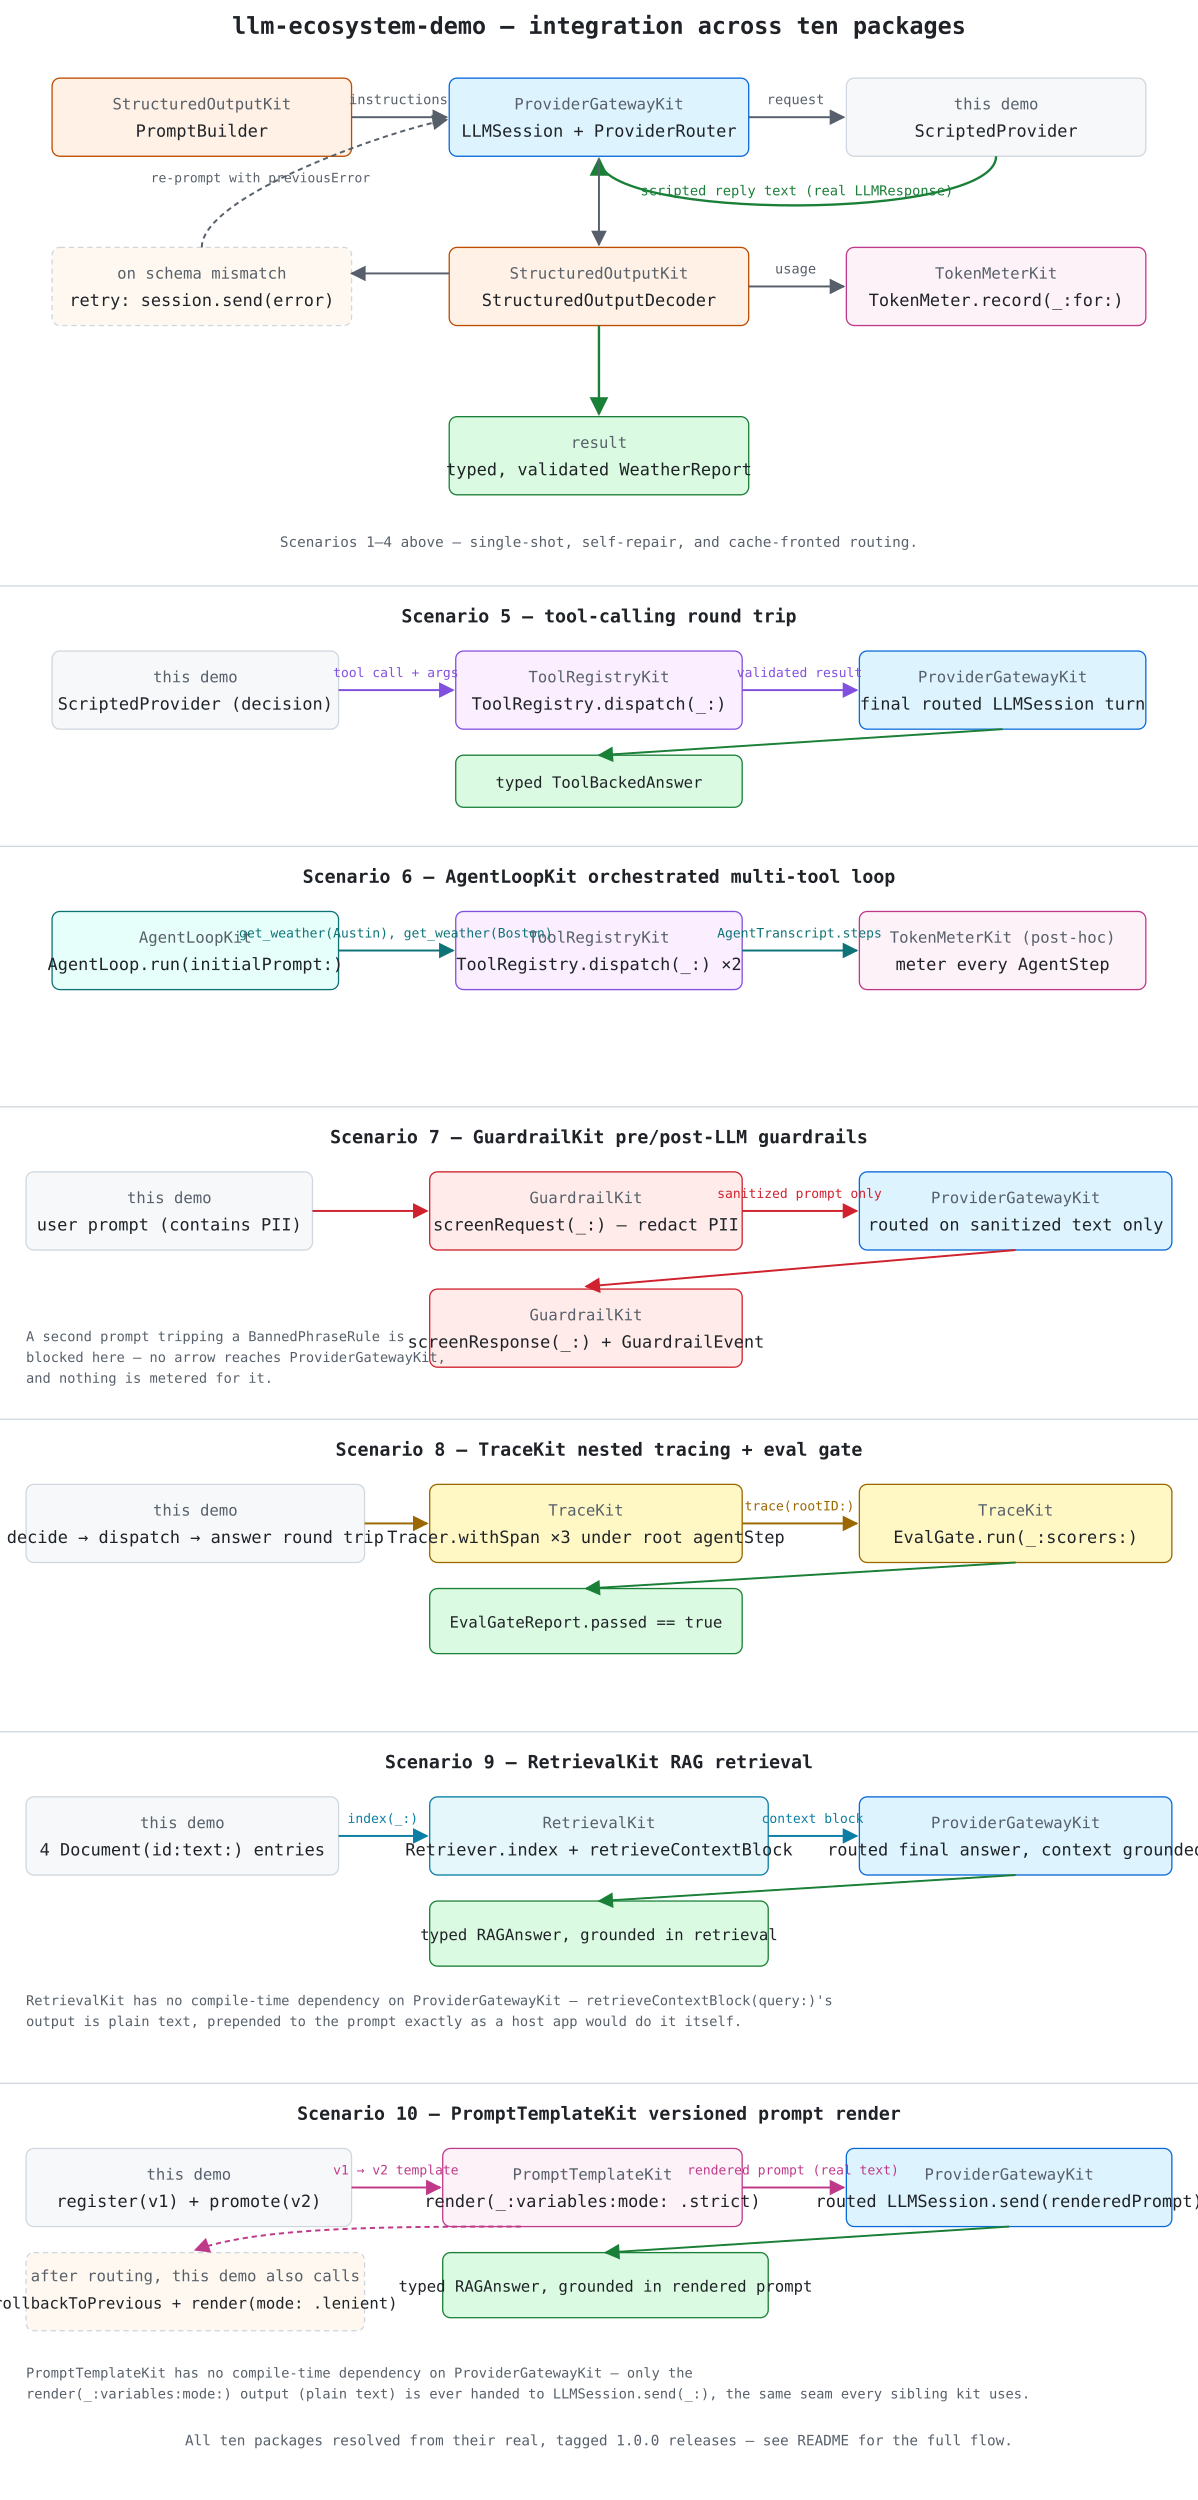
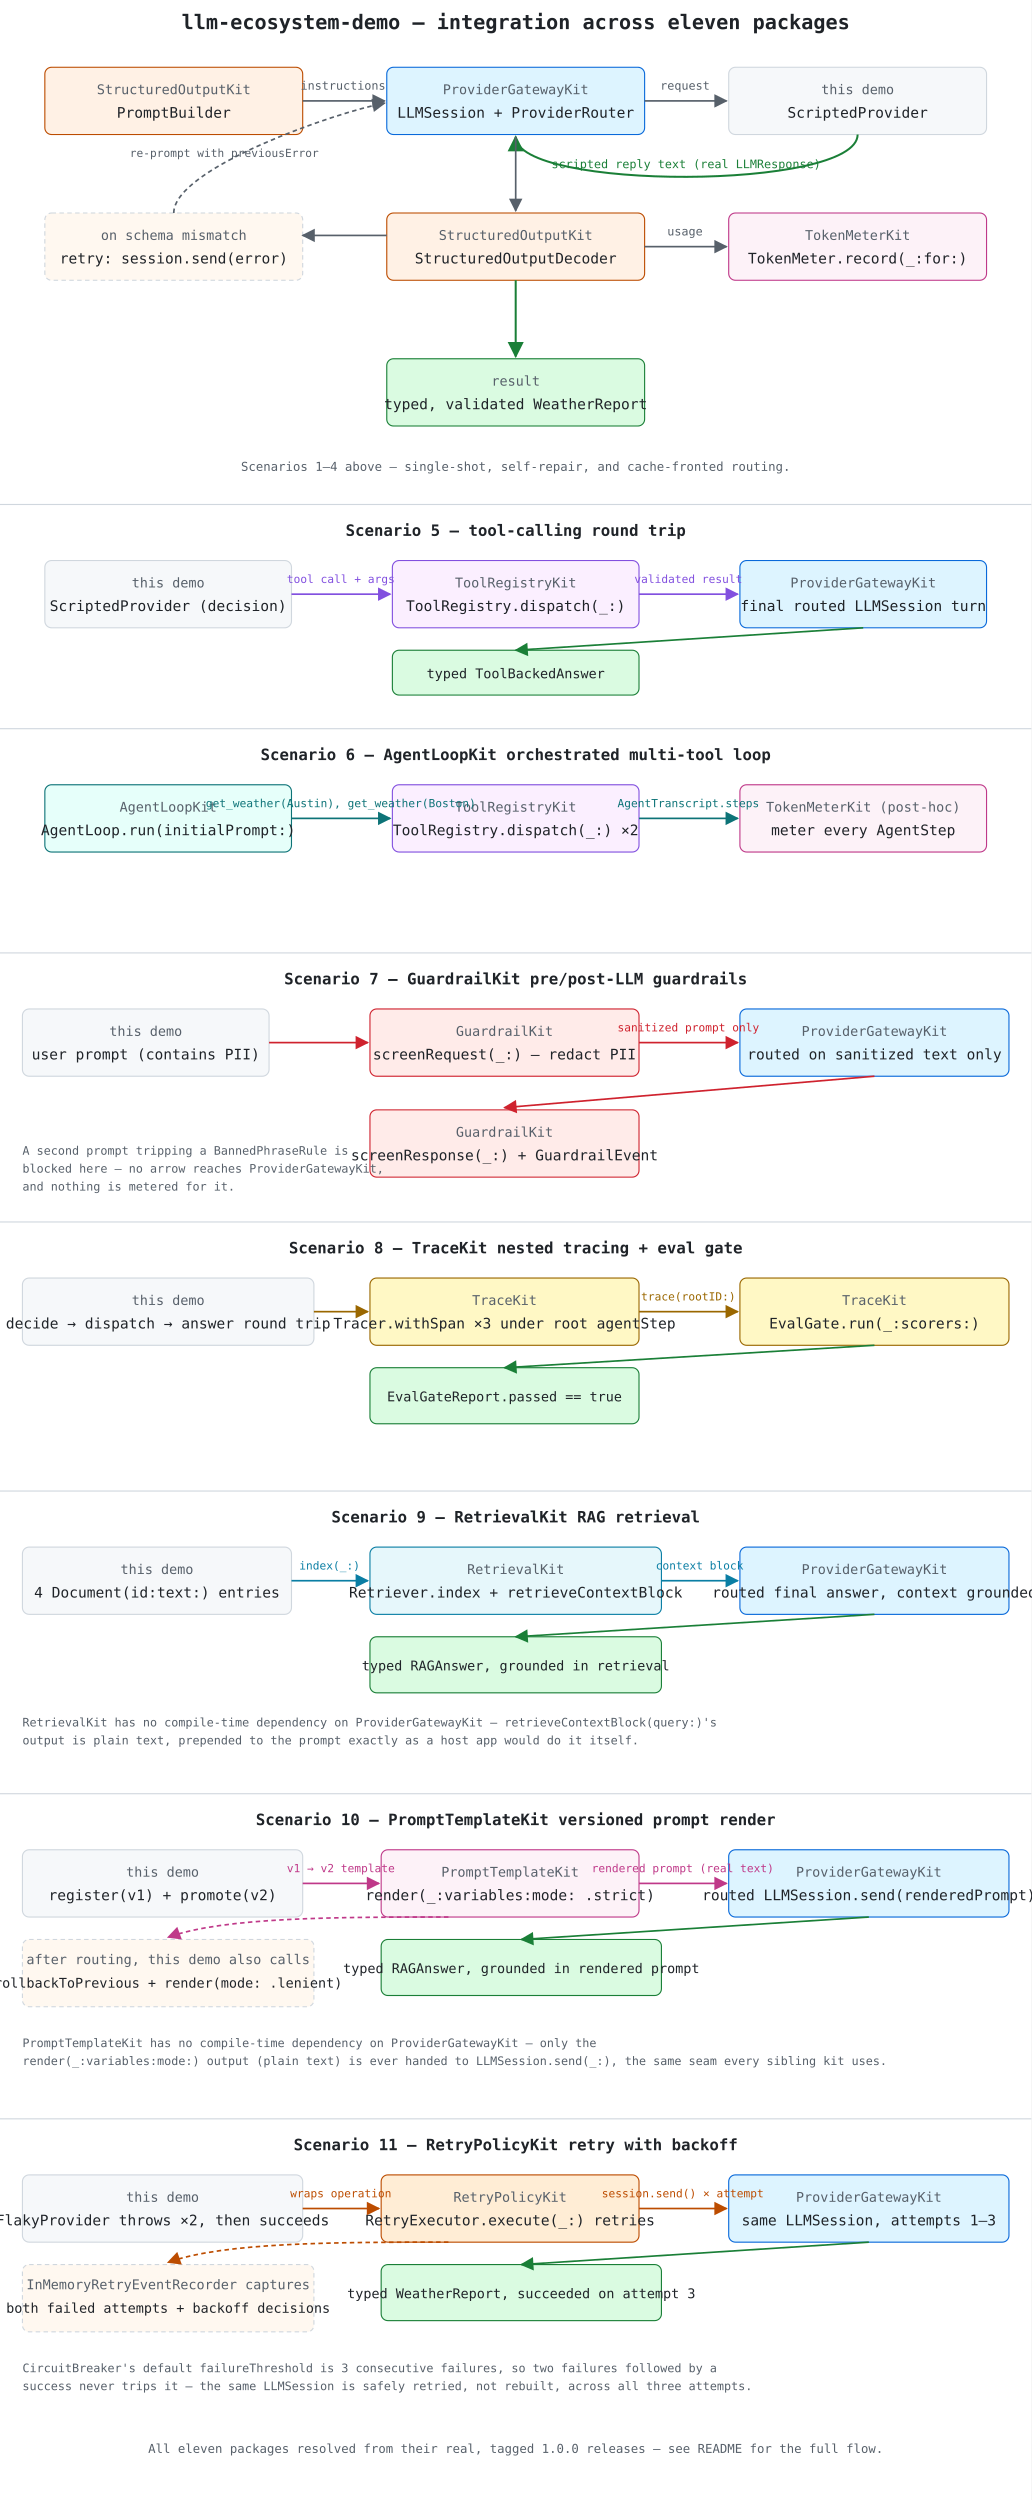
- <svg xmlns="http://www.w3.org/2000/svg" viewBox="0 0 920 1920" font-family="'SF Mono', Menlo, Consolas, monospace">
+ <svg xmlns="http://www.w3.org/2000/svg" viewBox="0 0 920 2230" font-family="'SF Mono', Menlo, Consolas, monospace">
  <defs>
    <marker id="arrow" viewBox="0 0 10 10" refX="9" refY="5" markerWidth="8" markerHeight="8" orient="auto-start-reverse">
      <path d="M0,0 L10,5 L0,10 z" fill="#57606a" />
    </marker>
    <marker id="arrowGreen" viewBox="0 0 10 10" refX="9" refY="5" markerWidth="8" markerHeight="8" orient="auto-start-reverse">
      <path d="M0,0 L10,5 L0,10 z" fill="#1a7f37" />
    </marker>
    <marker id="arrowPurple" viewBox="0 0 10 10" refX="9" refY="5" markerWidth="8" markerHeight="8" orient="auto-start-reverse">
      <path d="M0,0 L10,5 L0,10 z" fill="#8250df" />
    </marker>
    <marker id="arrowTeal" viewBox="0 0 10 10" refX="9" refY="5" markerWidth="8" markerHeight="8" orient="auto-start-reverse">
      <path d="M0,0 L10,5 L0,10 z" fill="#0d7377" />
    </marker>
    <marker id="arrowRed" viewBox="0 0 10 10" refX="9" refY="5" markerWidth="8" markerHeight="8" orient="auto-start-reverse">
      <path d="M0,0 L10,5 L0,10 z" fill="#cf222e" />
    </marker>
    <marker id="arrowAmber" viewBox="0 0 10 10" refX="9" refY="5" markerWidth="8" markerHeight="8" orient="auto-start-reverse">
      <path d="M0,0 L10,5 L0,10 z" fill="#9a6700" />
    </marker>
    <marker id="arrowCyan" viewBox="0 0 10 10" refX="9" refY="5" markerWidth="8" markerHeight="8" orient="auto-start-reverse">
      <path d="M0,0 L10,5 L0,10 z" fill="#0a7ea4" />
    </marker>
    <marker id="arrowPink" viewBox="0 0 10 10" refX="9" refY="5" markerWidth="8" markerHeight="8" orient="auto-start-reverse">
      <path d="M0,0 L10,5 L0,10 z" fill="#bf3989" />
    </marker>
+     <marker id="arrowOrange" viewBox="0 0 10 10" refX="9" refY="5" markerWidth="8" markerHeight="8" orient="auto-start-reverse">
+       <path d="M0,0 L10,5 L0,10 z" fill="#bc4c00" />
+     </marker>
  </defs>
-   <rect x="0" y="0" width="920" height="1920" fill="#ffffff" />
-   <text x="460" y="26" text-anchor="middle" font-size="18" font-weight="bold" fill="#1f2328">llm-ecosystem-demo — integration across ten packages</text>
+   <rect x="0" y="0" width="920" height="2230" fill="#ffffff" />
+   <text x="460" y="26" text-anchor="middle" font-size="18" font-weight="bold" fill="#1f2328">llm-ecosystem-demo — integration across eleven packages</text>
  <rect x="40" y="60" width="230" height="60" rx="6" fill="#fff1e5" stroke="#bc4c00" />
  <text x="155" y="84" text-anchor="middle" font-size="12" fill="#57606a">StructuredOutputKit</text>
  <text x="155" y="105" text-anchor="middle" font-size="13" fill="#1f2328">PromptBuilder</text>
  <rect x="345" y="60" width="230" height="60" rx="6" fill="#ddf4ff" stroke="#0969da" />
  <text x="460" y="84" text-anchor="middle" font-size="12" fill="#57606a">ProviderGatewayKit</text>
  <text x="460" y="105" text-anchor="middle" font-size="13" fill="#1f2328">LLMSession + ProviderRouter</text>
  <rect x="650" y="60" width="230" height="60" rx="6" fill="#f6f8fa" stroke="#d0d7de" />
  <text x="765" y="84" text-anchor="middle" font-size="12" fill="#57606a">this demo</text>
  <text x="765" y="105" text-anchor="middle" font-size="13" fill="#1f2328">ScriptedProvider</text>
  <line x1="270" y1="90" x2="343" y2="90" stroke="#57606a" stroke-width="1.5" marker-end="url(#arrow)" />
  <text x="306" y="80" text-anchor="middle" font-size="10.5" fill="#57606a">instructions</text>
  <line x1="575" y1="90" x2="648" y2="90" stroke="#57606a" stroke-width="1.5" marker-end="url(#arrow)" />
  <text x="611" y="80" text-anchor="middle" font-size="10.5" fill="#57606a">request</text>
  <path d="M 765 120 C 765 170, 460 170, 460 122" fill="none" stroke="#1a7f37" stroke-width="1.8" marker-end="url(#arrowGreen)" />
  <text x="612" y="150" text-anchor="middle" font-size="10.5" fill="#1a7f37">scripted reply text (real LLMResponse)</text>
  <rect x="345" y="190" width="230" height="60" rx="6" fill="#fff1e5" stroke="#bc4c00" />
  <text x="460" y="214" text-anchor="middle" font-size="12" fill="#57606a">StructuredOutputKit</text>
  <text x="460" y="235" text-anchor="middle" font-size="13" fill="#1f2328">StructuredOutputDecoder</text>
  <path d="M 460 122 C 460 145, 460 168, 460 188" fill="none" stroke="#57606a" stroke-width="1.5" marker-end="url(#arrow)" />
  <rect x="650" y="190" width="230" height="60" rx="6" fill="#fdf2f8" stroke="#bf3989" />
  <text x="765" y="214" text-anchor="middle" font-size="12" fill="#57606a">TokenMeterKit</text>
  <text x="765" y="235" text-anchor="middle" font-size="13" fill="#1f2328">TokenMeter.record(_:for:)</text>
  <line x1="575" y1="220" x2="648" y2="220" stroke="#57606a" stroke-width="1.5" marker-end="url(#arrow)" />
  <text x="611" y="210" text-anchor="middle" font-size="10.5" fill="#57606a">usage</text>
  <rect x="40" y="190" width="230" height="60" rx="6" fill="#fff8f0" stroke="#d0d7de" stroke-dasharray="4 3" />
  <text x="155" y="214" text-anchor="middle" font-size="12" fill="#57606a">on schema mismatch</text>
  <text x="155" y="235" text-anchor="middle" font-size="13" fill="#1f2328">retry: session.send(error)</text>
  <path d="M 345 210 C 300 210, 270 210, 270 210" fill="none" stroke="#57606a" stroke-width="1.5" marker-end="url(#arrow)" />
  <path d="M 155 190 C 155 150, 300 100, 343 92" fill="none" stroke="#57606a" stroke-width="1.5" stroke-dasharray="4 3" marker-end="url(#arrow)" />
  <text x="200" y="140" text-anchor="middle" font-size="10" fill="#57606a">re-prompt with previousError</text>
  <rect x="345" y="320" width="230" height="60" rx="6" fill="#dafbe1" stroke="#1a7f37" />
  <text x="460" y="344" text-anchor="middle" font-size="12" fill="#57606a">result</text>
  <text x="460" y="365" text-anchor="middle" font-size="13" fill="#1f2328">typed, validated WeatherReport</text>
  <line x1="460" y1="250" x2="460" y2="318" stroke="#1a7f37" stroke-width="1.8" marker-end="url(#arrowGreen)" />
  <text x="460" y="420" text-anchor="middle" font-size="11" fill="#57606a">Scenarios 1–4 above — single-shot, self-repair, and cache-fronted routing.</text>
  <line x1="0" y1="450" x2="920" y2="450" stroke="#d0d7de" stroke-width="1" />
  <text x="460" y="478" text-anchor="middle" font-size="14" font-weight="bold" fill="#1f2328">Scenario 5 — tool-calling round trip</text>
  <rect x="40" y="500" width="220" height="60" rx="6" fill="#f6f8fa" stroke="#d0d7de" />
  <text x="150" y="524" text-anchor="middle" font-size="12" fill="#57606a">this demo</text>
  <text x="150" y="545" text-anchor="middle" font-size="13" fill="#1f2328">ScriptedProvider (decision)</text>
  <rect x="350" y="500" width="220" height="60" rx="6" fill="#fbefff" stroke="#8250df" />
  <text x="460" y="524" text-anchor="middle" font-size="12" fill="#57606a">ToolRegistryKit</text>
  <text x="460" y="545" text-anchor="middle" font-size="13" fill="#1f2328">ToolRegistry.dispatch(_:)</text>
  <rect x="660" y="500" width="220" height="60" rx="6" fill="#ddf4ff" stroke="#0969da" />
  <text x="770" y="524" text-anchor="middle" font-size="12" fill="#57606a">ProviderGatewayKit</text>
  <text x="770" y="545" text-anchor="middle" font-size="13" fill="#1f2328">final routed LLMSession turn</text>
  <line x1="260" y1="530" x2="348" y2="530" stroke="#8250df" stroke-width="1.5" marker-end="url(#arrowPurple)" />
  <text x="304" y="520" text-anchor="middle" font-size="10" fill="#8250df">tool call + args</text>
  <line x1="570" y1="530" x2="658" y2="530" stroke="#8250df" stroke-width="1.5" marker-end="url(#arrowPurple)" />
  <text x="614" y="520" text-anchor="middle" font-size="10" fill="#8250df">validated result</text>
  <rect x="350" y="580" width="220" height="40" rx="6" fill="#dafbe1" stroke="#1a7f37" />
  <text x="460" y="605" text-anchor="middle" font-size="12" fill="#1f2328">typed ToolBackedAnswer</text>
  <line x1="770" y1="560" x2="460" y2="580" stroke="#1a7f37" stroke-width="1.5" marker-end="url(#arrowGreen)" />
  <line x1="0" y1="650" x2="920" y2="650" stroke="#d0d7de" stroke-width="1" />
  <text x="460" y="678" text-anchor="middle" font-size="14" font-weight="bold" fill="#1f2328">Scenario 6 — AgentLoopKit orchestrated multi-tool loop</text>
  <rect x="40" y="700" width="220" height="60" rx="6" fill="#e6fffa" stroke="#0d7377" />
  <text x="150" y="724" text-anchor="middle" font-size="12" fill="#57606a">AgentLoopKit</text>
  <text x="150" y="745" text-anchor="middle" font-size="13" fill="#1f2328">AgentLoop.run(initialPrompt:)</text>
  <rect x="350" y="700" width="220" height="60" rx="6" fill="#fbefff" stroke="#8250df" />
  <text x="460" y="724" text-anchor="middle" font-size="12" fill="#57606a">ToolRegistryKit</text>
  <text x="460" y="745" text-anchor="middle" font-size="13" fill="#1f2328">ToolRegistry.dispatch(_:) ×2</text>
  <rect x="660" y="700" width="220" height="60" rx="6" fill="#fdf2f8" stroke="#bf3989" />
  <text x="770" y="724" text-anchor="middle" font-size="12" fill="#57606a">TokenMeterKit (post-hoc)</text>
  <text x="770" y="745" text-anchor="middle" font-size="13" fill="#1f2328">meter every AgentStep</text>
  <line x1="260" y1="730" x2="348" y2="730" stroke="#0d7377" stroke-width="1.5" marker-end="url(#arrowTeal)" />
  <text x="304" y="720" text-anchor="middle" font-size="10" fill="#0d7377">get_weather(Austin), get_weather(Boston)</text>
  <line x1="570" y1="730" x2="658" y2="730" stroke="#0d7377" stroke-width="1.5" marker-end="url(#arrowTeal)" />
  <text x="614" y="720" text-anchor="middle" font-size="10" fill="#0d7377">AgentTranscript.steps</text>
  <line x1="0" y1="850" x2="920" y2="850" stroke="#d0d7de" stroke-width="1" />
  <text x="460" y="878" text-anchor="middle" font-size="14" font-weight="bold" fill="#1f2328">Scenario 7 — GuardrailKit pre/post-LLM guardrails</text>
  <rect x="20" y="900" width="220" height="60" rx="6" fill="#f6f8fa" stroke="#d0d7de" />
  <text x="130" y="924" text-anchor="middle" font-size="12" fill="#57606a">this demo</text>
  <text x="130" y="945" text-anchor="middle" font-size="13" fill="#1f2328">user prompt (contains PII)</text>
  <rect x="330" y="900" width="240" height="60" rx="6" fill="#ffebe9" stroke="#cf222e" />
  <text x="450" y="924" text-anchor="middle" font-size="12" fill="#57606a">GuardrailKit</text>
  <text x="450" y="945" text-anchor="middle" font-size="13" fill="#1f2328">screenRequest(_:) — redact PII</text>
  <rect x="660" y="900" width="240" height="60" rx="6" fill="#ddf4ff" stroke="#0969da" />
  <text x="780" y="924" text-anchor="middle" font-size="12" fill="#57606a">ProviderGatewayKit</text>
  <text x="780" y="945" text-anchor="middle" font-size="13" fill="#1f2328">routed on sanitized text only</text>
  <line x1="240" y1="930" x2="328" y2="930" stroke="#cf222e" stroke-width="1.5" marker-end="url(#arrowRed)" />
  <line x1="570" y1="930" x2="658" y2="930" stroke="#cf222e" stroke-width="1.5" marker-end="url(#arrowRed)" />
  <text x="614" y="920" text-anchor="middle" font-size="10" fill="#cf222e">sanitized prompt only</text>
  <rect x="330" y="990" width="240" height="60" rx="6" fill="#ffebe9" stroke="#cf222e" />
  <text x="450" y="1014" text-anchor="middle" font-size="12" fill="#57606a">GuardrailKit</text>
  <text x="450" y="1035" text-anchor="middle" font-size="13" fill="#1f2328">screenResponse(_:) + GuardrailEvent</text>
  <line x1="780" y1="960" x2="450" y2="988" stroke="#cf222e" stroke-width="1.5" marker-end="url(#arrowRed)" />
  <text x="20" y="1030" font-size="10.5" fill="#57606a">A second prompt tripping a BannedPhraseRule is</text>
  <text x="20" y="1046" font-size="10.5" fill="#57606a">blocked here — no arrow reaches ProviderGatewayKit,</text>
  <text x="20" y="1062" font-size="10.5" fill="#57606a">and nothing is metered for it.</text>
  <line x1="0" y1="1090" x2="920" y2="1090" stroke="#d0d7de" stroke-width="1" />
  <text x="460" y="1118" text-anchor="middle" font-size="14" font-weight="bold" fill="#1f2328">Scenario 8 — TraceKit nested tracing + eval gate</text>
  <rect x="20" y="1140" width="260" height="60" rx="6" fill="#f6f8fa" stroke="#d0d7de" />
  <text x="150" y="1164" text-anchor="middle" font-size="12" fill="#57606a">this demo</text>
  <text x="150" y="1185" text-anchor="middle" font-size="13" fill="#1f2328">decide → dispatch → answer round trip</text>
  <rect x="330" y="1140" width="240" height="60" rx="6" fill="#fff8c5" stroke="#9a6700" />
  <text x="450" y="1164" text-anchor="middle" font-size="12" fill="#57606a">TraceKit</text>
  <text x="450" y="1185" text-anchor="middle" font-size="13" fill="#1f2328">Tracer.withSpan ×3 under root agentStep</text>
  <rect x="660" y="1140" width="240" height="60" rx="6" fill="#fff8c5" stroke="#9a6700" />
  <text x="780" y="1164" text-anchor="middle" font-size="12" fill="#57606a">TraceKit</text>
  <text x="780" y="1185" text-anchor="middle" font-size="13" fill="#1f2328">EvalGate.run(_:scorers:)</text>
  <line x1="280" y1="1170" x2="328" y2="1170" stroke="#9a6700" stroke-width="1.5" marker-end="url(#arrowAmber)" />
  <line x1="570" y1="1170" x2="658" y2="1170" stroke="#9a6700" stroke-width="1.5" marker-end="url(#arrowAmber)" />
  <text x="614" y="1160" text-anchor="middle" font-size="10" fill="#9a6700">trace(rootID:)</text>
  <rect x="330" y="1220" width="240" height="50" rx="6" fill="#dafbe1" stroke="#1a7f37" />
  <text x="450" y="1250" text-anchor="middle" font-size="12" fill="#1f2328">EvalGateReport.passed == true</text>
  <line x1="780" y1="1200" x2="450" y2="1220" stroke="#1a7f37" stroke-width="1.5" marker-end="url(#arrowGreen)" />
  <line x1="0" y1="1330" x2="920" y2="1330" stroke="#d0d7de" stroke-width="1" />
  <text x="460" y="1358" text-anchor="middle" font-size="14" font-weight="bold" fill="#1f2328">Scenario 9 — RetrievalKit RAG retrieval</text>
  <rect x="20" y="1380" width="240" height="60" rx="6" fill="#f6f8fa" stroke="#d0d7de" />
  <text x="140" y="1404" text-anchor="middle" font-size="12" fill="#57606a">this demo</text>
  <text x="140" y="1425" text-anchor="middle" font-size="13" fill="#1f2328">4 Document(id:text:) entries</text>
  <rect x="330" y="1380" width="260" height="60" rx="6" fill="#e6f7fb" stroke="#0a7ea4" />
  <text x="460" y="1404" text-anchor="middle" font-size="12" fill="#57606a">RetrievalKit</text>
  <text x="460" y="1425" text-anchor="middle" font-size="13" fill="#1f2328">Retriever.index + retrieveContextBlock</text>
  <rect x="660" y="1380" width="240" height="60" rx="6" fill="#ddf4ff" stroke="#0969da" />
  <text x="780" y="1404" text-anchor="middle" font-size="12" fill="#57606a">ProviderGatewayKit</text>
  <text x="780" y="1425" text-anchor="middle" font-size="13" fill="#1f2328">routed final answer, context grounded</text>
  <line x1="260" y1="1410" x2="328" y2="1410" stroke="#0a7ea4" stroke-width="1.5" marker-end="url(#arrowCyan)" />
  <text x="294" y="1400" text-anchor="middle" font-size="10" fill="#0a7ea4">index(_:)</text>
  <line x1="590" y1="1410" x2="658" y2="1410" stroke="#0a7ea4" stroke-width="1.5" marker-end="url(#arrowCyan)" />
  <text x="624" y="1400" text-anchor="middle" font-size="10" fill="#0a7ea4">context block</text>
  <rect x="330" y="1460" width="260" height="50" rx="6" fill="#dafbe1" stroke="#1a7f37" />
  <text x="460" y="1490" text-anchor="middle" font-size="12" fill="#1f2328">typed RAGAnswer, grounded in retrieval</text>
  <line x1="780" y1="1440" x2="460" y2="1460" stroke="#1a7f37" stroke-width="1.5" marker-end="url(#arrowGreen)" />
  <text x="20" y="1540" font-size="10.5" fill="#57606a">RetrievalKit has no compile-time dependency on ProviderGatewayKit — retrieveContextBlock(query:)'s</text>
  <text x="20" y="1556" font-size="10.5" fill="#57606a">output is plain text, prepended to the prompt exactly as a host app would do it itself.</text>
  <line x1="0" y1="1600" x2="920" y2="1600" stroke="#d0d7de" stroke-width="1" />
  <text x="460" y="1628" text-anchor="middle" font-size="14" font-weight="bold" fill="#1f2328">Scenario 10 — PromptTemplateKit versioned prompt render</text>
  <rect x="20" y="1650" width="250" height="60" rx="6" fill="#f6f8fa" stroke="#d0d7de" />
  <text x="145" y="1674" text-anchor="middle" font-size="12" fill="#57606a">this demo</text>
  <text x="145" y="1695" text-anchor="middle" font-size="13" fill="#1f2328">register(v1) + promote(v2)</text>
  <rect x="340" y="1650" width="230" height="60" rx="6" fill="#fdf2f8" stroke="#bf3989" />
  <text x="455" y="1674" text-anchor="middle" font-size="12" fill="#57606a">PromptTemplateKit</text>
  <text x="455" y="1695" text-anchor="middle" font-size="13" fill="#1f2328">render(_:variables:mode: .strict)</text>
  <rect x="650" y="1650" width="250" height="60" rx="6" fill="#ddf4ff" stroke="#0969da" />
  <text x="775" y="1674" text-anchor="middle" font-size="12" fill="#57606a">ProviderGatewayKit</text>
  <text x="775" y="1695" text-anchor="middle" font-size="13" fill="#1f2328">routed LLMSession.send(renderedPrompt)</text>
  <line x1="270" y1="1680" x2="338" y2="1680" stroke="#bf3989" stroke-width="1.5" marker-end="url(#arrowPink)" />
  <text x="304" y="1670" text-anchor="middle" font-size="10" fill="#bf3989">v1 → v2 template</text>
  <line x1="570" y1="1680" x2="648" y2="1680" stroke="#bf3989" stroke-width="1.5" marker-end="url(#arrowPink)" />
  <text x="609" y="1670" text-anchor="middle" font-size="10" fill="#bf3989">rendered prompt (real text)</text>
  <rect x="340" y="1730" width="250" height="50" rx="6" fill="#dafbe1" stroke="#1a7f37" />
  <text x="465" y="1760" text-anchor="middle" font-size="12" fill="#1f2328">typed RAGAnswer, grounded in rendered prompt</text>
  <line x1="775" y1="1710" x2="465" y2="1730" stroke="#1a7f37" stroke-width="1.5" marker-end="url(#arrowGreen)" />
  <rect x="20" y="1730" width="260" height="60" rx="6" fill="#fff8f0" stroke="#d0d7de" stroke-dasharray="4 3" />
  <text x="150" y="1752" text-anchor="middle" font-size="12" fill="#57606a">after routing, this demo also calls</text>
  <text x="150" y="1773" text-anchor="middle" font-size="12" fill="#1f2328">rollbackToPrevious + render(mode: .lenient)</text>
  <path d="M 400 1710 C 300 1710, 200 1710, 150 1728" fill="none" stroke="#bf3989" stroke-width="1.5" stroke-dasharray="4 3" marker-end="url(#arrowPink)" />
  <text x="20" y="1826" font-size="10.5" fill="#57606a">PromptTemplateKit has no compile-time dependency on ProviderGatewayKit — only the</text>
  <text x="20" y="1842" font-size="10.5" fill="#57606a">render(_:variables:mode:) output (plain text) is ever handed to LLMSession.send(_:), the same seam every sibling kit uses.</text>
-   <text x="460" y="1878" text-anchor="middle" font-size="11" fill="#57606a">All ten packages resolved from their real, tagged 1.0.0 releases — see README for the full flow.</text>
+   <line x1="0" y1="1890" x2="920" y2="1890" stroke="#d0d7de" stroke-width="1" />
+   <text x="460" y="1918" text-anchor="middle" font-size="14" font-weight="bold" fill="#1f2328">Scenario 11 — RetryPolicyKit retry with backoff</text>
+   <rect x="20" y="1940" width="250" height="60" rx="6" fill="#f6f8fa" stroke="#d0d7de" />
+   <text x="145" y="1964" text-anchor="middle" font-size="12" fill="#57606a">this demo</text>
+   <text x="145" y="1985" text-anchor="middle" font-size="13" fill="#1f2328">FlakyProvider throws ×2, then succeeds</text>
+   <rect x="340" y="1940" width="230" height="60" rx="6" fill="#ffedd5" stroke="#bc4c00" />
+   <text x="455" y="1964" text-anchor="middle" font-size="12" fill="#57606a">RetryPolicyKit</text>
+   <text x="455" y="1985" text-anchor="middle" font-size="13" fill="#1f2328">RetryExecutor.execute(_:) retries</text>
+   <rect x="650" y="1940" width="250" height="60" rx="6" fill="#ddf4ff" stroke="#0969da" />
+   <text x="775" y="1964" text-anchor="middle" font-size="12" fill="#57606a">ProviderGatewayKit</text>
+   <text x="775" y="1985" text-anchor="middle" font-size="13" fill="#1f2328">same LLMSession, attempts 1–3</text>
+   <line x1="270" y1="1970" x2="338" y2="1970" stroke="#bc4c00" stroke-width="1.5" marker-end="url(#arrowOrange)" />
+   <text x="304" y="1960" text-anchor="middle" font-size="10" fill="#bc4c00">wraps operation</text>
+   <line x1="570" y1="1970" x2="648" y2="1970" stroke="#bc4c00" stroke-width="1.5" marker-end="url(#arrowOrange)" />
+   <text x="609" y="1960" text-anchor="middle" font-size="10" fill="#bc4c00">session.send() × attempt</text>
+   <rect x="340" y="2020" width="250" height="50" rx="6" fill="#dafbe1" stroke="#1a7f37" />
+   <text x="465" y="2050" text-anchor="middle" font-size="12" fill="#1f2328">typed WeatherReport, succeeded on attempt 3</text>
+   <line x1="775" y1="2000" x2="465" y2="2020" stroke="#1a7f37" stroke-width="1.5" marker-end="url(#arrowGreen)" />
+   <rect x="20" y="2020" width="260" height="60" rx="6" fill="#fff8f0" stroke="#d0d7de" stroke-dasharray="4 3" />
+   <text x="150" y="2042" text-anchor="middle" font-size="12" fill="#57606a">InMemoryRetryEventRecorder captures</text>
+   <text x="150" y="2063" text-anchor="middle" font-size="12" fill="#1f2328">both failed attempts + backoff decisions</text>
+   <path d="M 400 2000 C 300 2000, 200 2000, 150 2018" fill="none" stroke="#bc4c00" stroke-width="1.5" stroke-dasharray="4 3" marker-end="url(#arrowOrange)" />
+   <text x="20" y="2116" font-size="10.5" fill="#57606a">CircuitBreaker's default failureThreshold is 3 consecutive failures, so two failures followed by a</text>
+   <text x="20" y="2132" font-size="10.5" fill="#57606a">success never trips it — the same LLMSession is safely retried, not rebuilt, across all three attempts.</text>
+   <text x="460" y="2188" text-anchor="middle" font-size="11" fill="#57606a">All eleven packages resolved from their real, tagged 1.0.0 releases — see README for the full flow.</text>
</svg>
